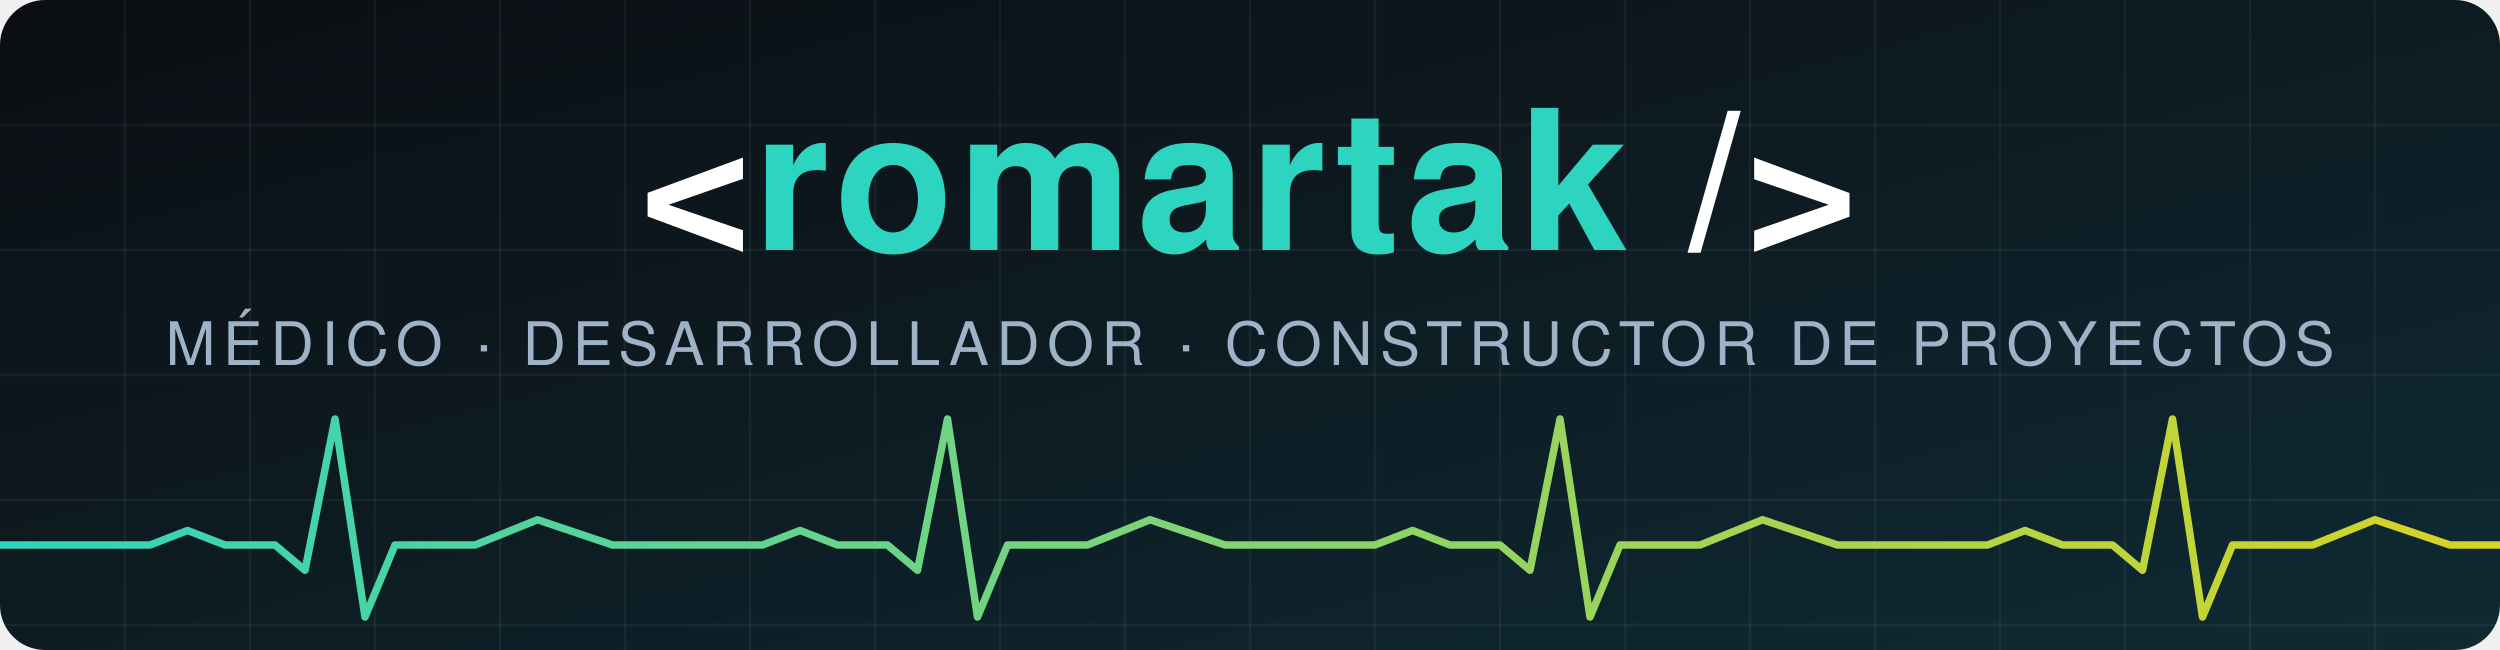
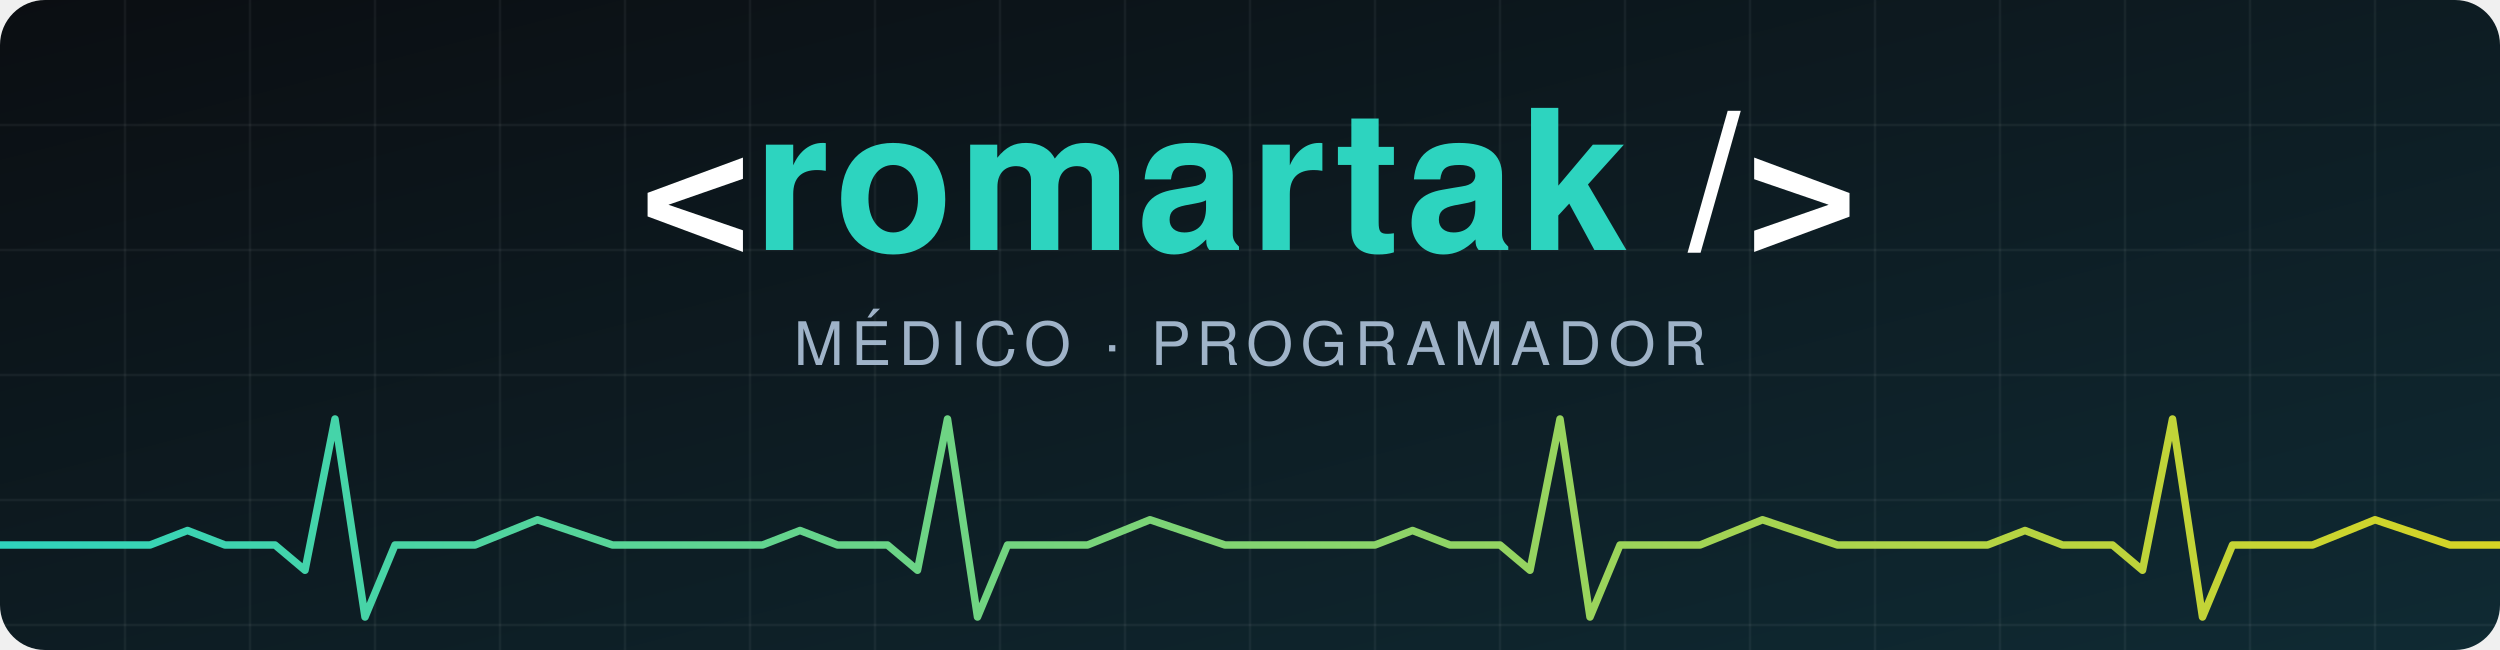
- <svg xmlns="http://www.w3.org/2000/svg" viewBox="0 0 1000 260" role="img" aria-label="romartak — médico y desarrollador">
+ <svg xmlns="http://www.w3.org/2000/svg" viewBox="0 0 1000 260" role="img" aria-label="romartak — médico y programador">
  <defs>
    <linearGradient id="bg" x1="0" y1="0" x2="1" y2="1">
      <stop offset="0" stop-color="#0b0e12" />
      <stop offset="1" stop-color="#0f2a33" />
    </linearGradient>
    <linearGradient id="g" x1="0" x2="1">
      <stop offset="0" stop-color="#2dd4bf" />
      <stop offset="1" stop-color="#ffd400" />
    </linearGradient>
  </defs>
  <rect width="1000" height="260" rx="18" fill="url(#bg)" />
  <g stroke="#fff" stroke-opacity=".05">
    <line x1="50" y1="0" x2="50" y2="260" />
    <line x1="100" y1="0" x2="100" y2="260" />
    <line x1="150" y1="0" x2="150" y2="260" />
    <line x1="200" y1="0" x2="200" y2="260" />
    <line x1="250" y1="0" x2="250" y2="260" />
    <line x1="300" y1="0" x2="300" y2="260" />
    <line x1="350" y1="0" x2="350" y2="260" />
    <line x1="400" y1="0" x2="400" y2="260" />
    <line x1="450" y1="0" x2="450" y2="260" />
    <line x1="500" y1="0" x2="500" y2="260" />
    <line x1="550" y1="0" x2="550" y2="260" />
    <line x1="600" y1="0" x2="600" y2="260" />
    <line x1="650" y1="0" x2="650" y2="260" />
    <line x1="700" y1="0" x2="700" y2="260" />
    <line x1="750" y1="0" x2="750" y2="260" />
    <line x1="800" y1="0" x2="800" y2="260" />
    <line x1="850" y1="0" x2="850" y2="260" />
    <line x1="900" y1="0" x2="900" y2="260" />
    <line x1="950" y1="0" x2="950" y2="260" />
    <line x1="0" y1="50" x2="1000" y2="50" />
    <line x1="0" y1="100" x2="1000" y2="100" />
    <line x1="0" y1="150" x2="1000" y2="150" />
    <line x1="0" y1="200" x2="1000" y2="200" />
    <line x1="0" y1="250" x2="1000" y2="250" />
  </g>
  <polyline points="0,218.0 60,218.0 75,212.2 90,218.0 110,218.0 122,228.1 134,167.6 146,246.8 158,218.0 190,218.0 215,207.9 245,218.0 245,218.0 305,218.0 320,212.2 335,218.0 355,218.0 367,228.1 379,167.6 391,246.8 403,218.0 435,218.0 460,207.9 490,218.0 490,218.0 550,218.0 565,212.2 580,218.0 600,218.0 612,228.1 624,167.6 636,246.8 648,218.0 680,218.0 705,207.9 735,218.0 735,218.0 795,218.0 810,212.2 825,218.0 845,218.0 857,228.1 869,167.6 881,246.8 893,218.0 925,218.0 950,207.9 980,218.0 980,218.0 1040,218.0 1055,212.2 1070,218.0 1090,218.0 1102,228.1 1114,167.6 1126,246.8 1138,218.0 1170,218.0 1195,207.9 1225,218.0" fill="none" stroke="url(#g)" stroke-width="3" stroke-linejoin="round" stroke-linecap="round" />
  <text x="500" y="100" text-anchor="middle" font-family="'Segoe UI',Helvetica,Arial,sans-serif" font-size="78" font-weight="800" letter-spacing="2" fill="#fff">&lt;<tspan fill="#2dd4bf">romartak</tspan> /&gt;</text>
-   <text x="500" y="146" text-anchor="middle" font-family="'Segoe UI',Helvetica,Arial,sans-serif" font-size="24" letter-spacing="3" fill="#9fb3c8">MÉDICO · DESARROLLADOR · CONSTRUCTOR DE PROYECTOS</text>
+   <text x="500" y="146" text-anchor="middle" font-family="'Segoe UI',Helvetica,Arial,sans-serif" font-size="24" letter-spacing="3" fill="#9fb3c8">MÉDICO · PROGRAMADOR</text>
</svg>
